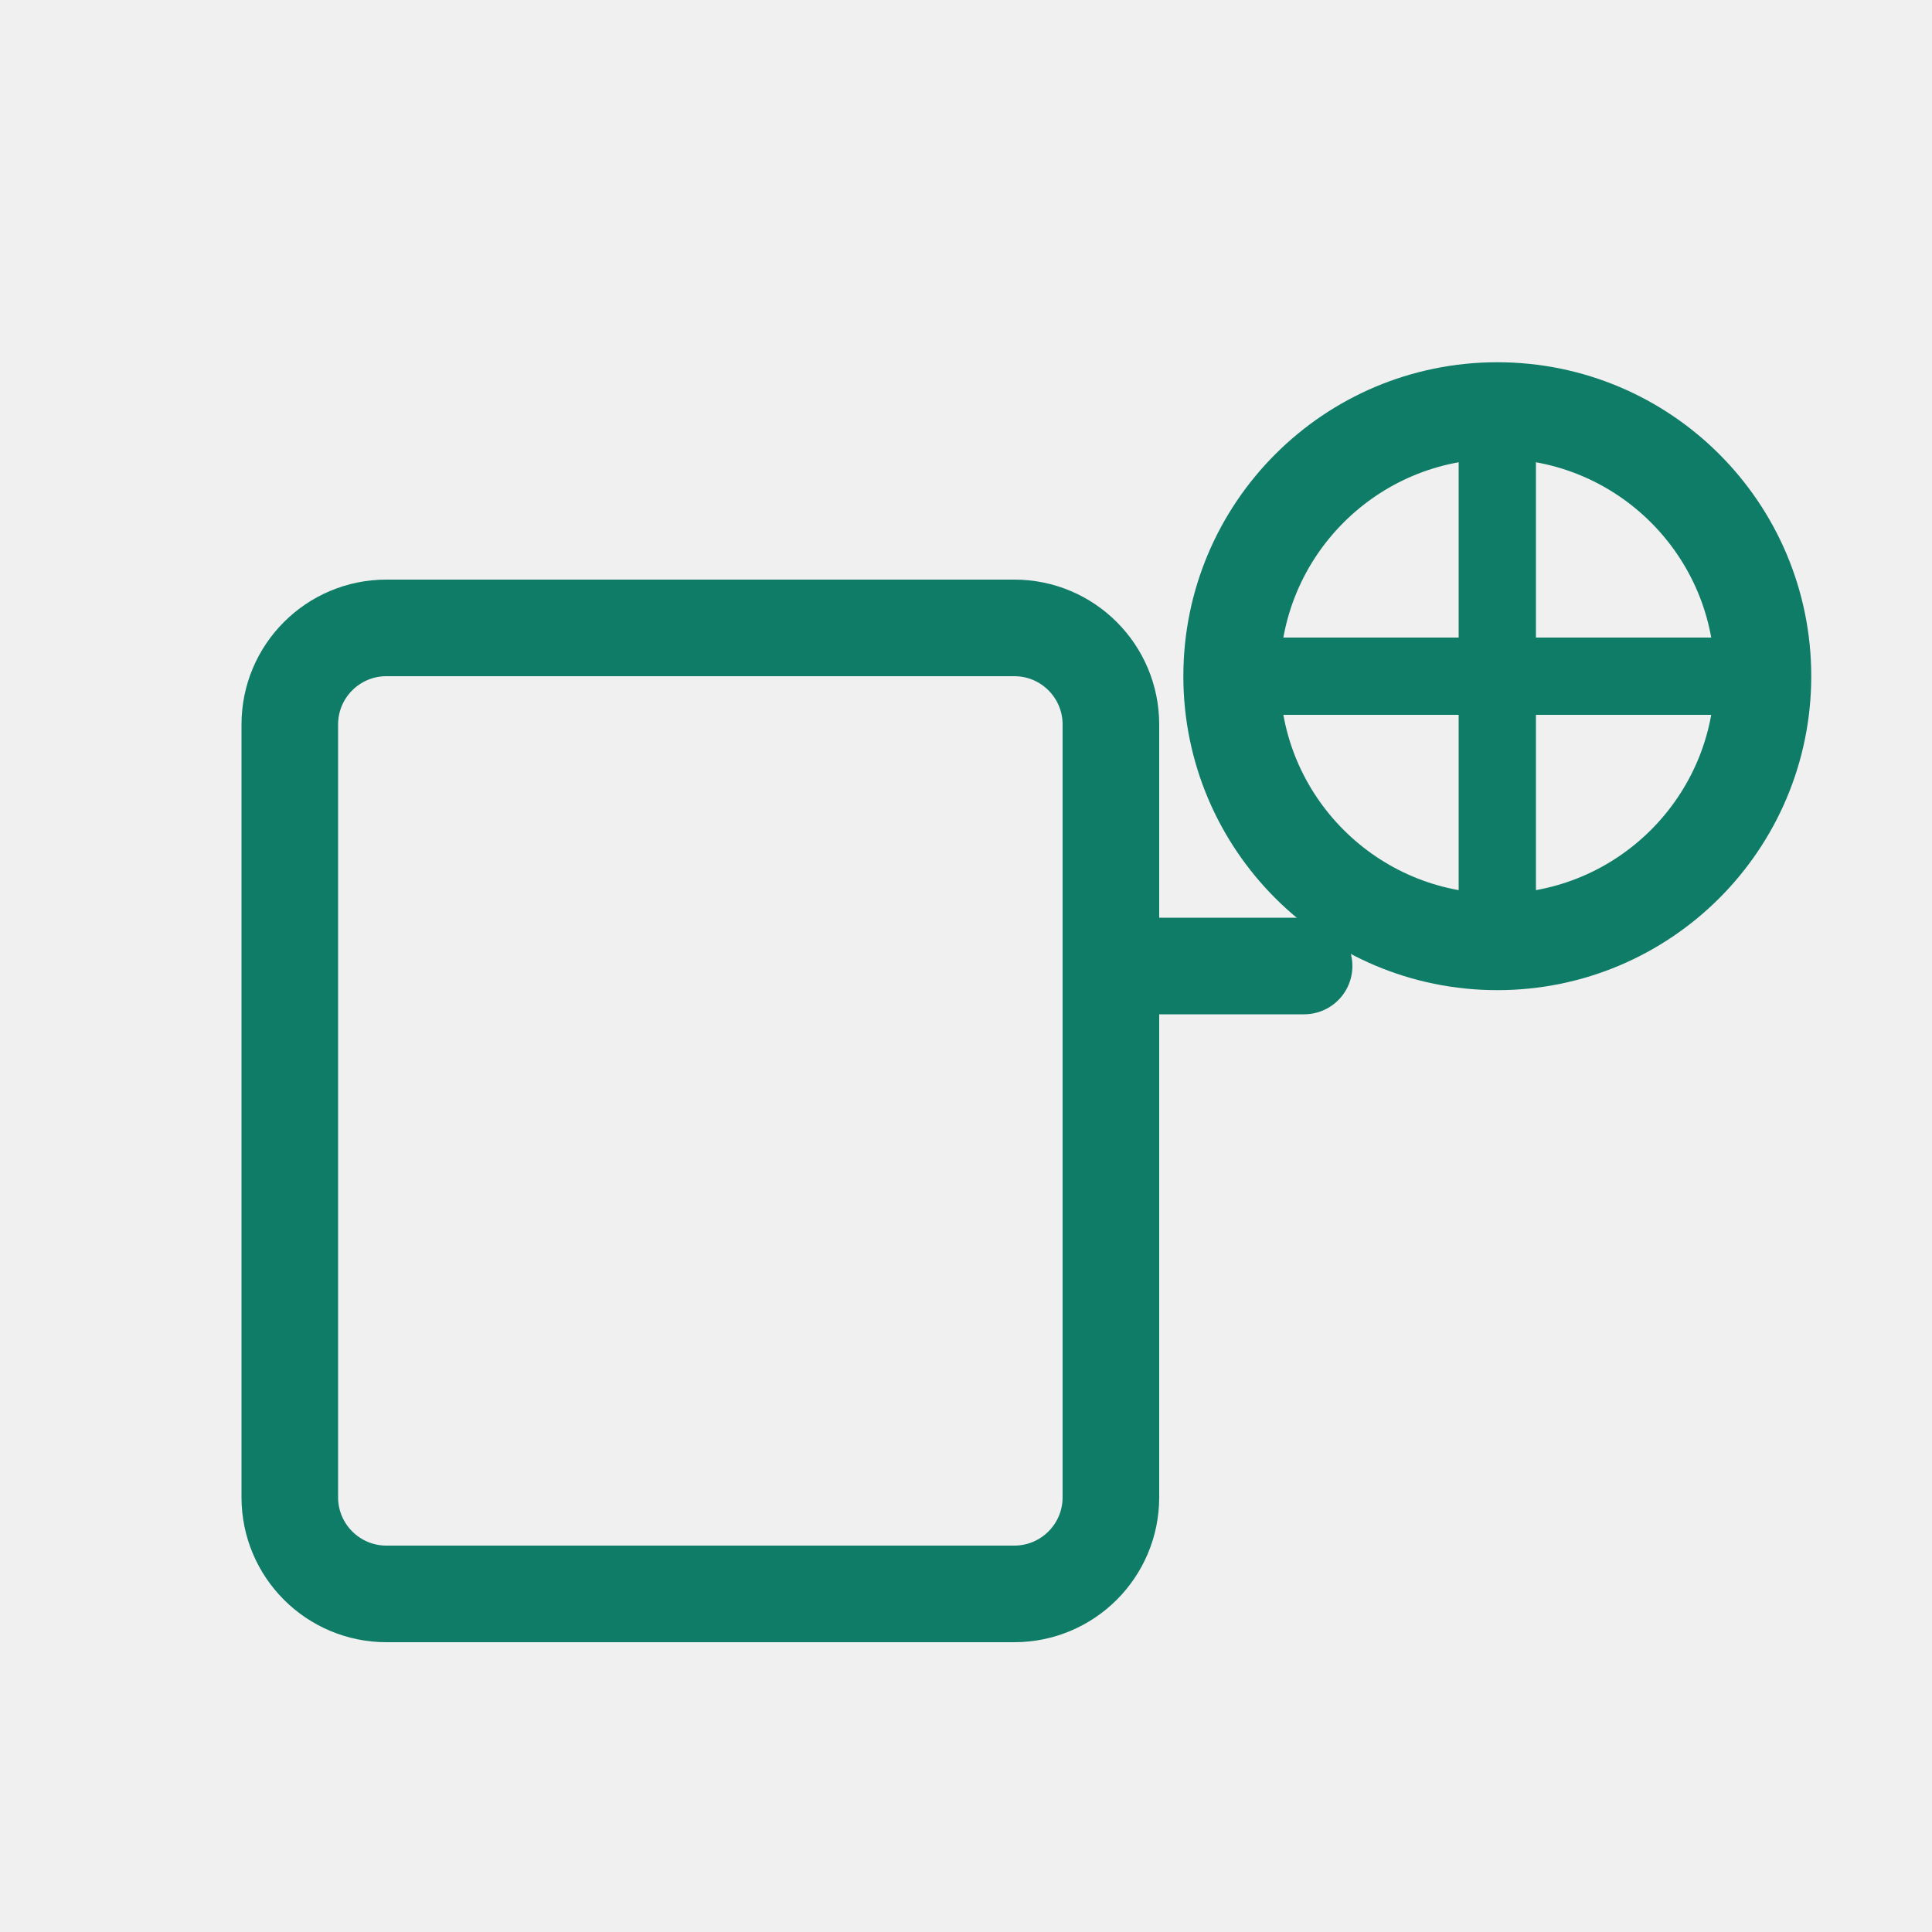
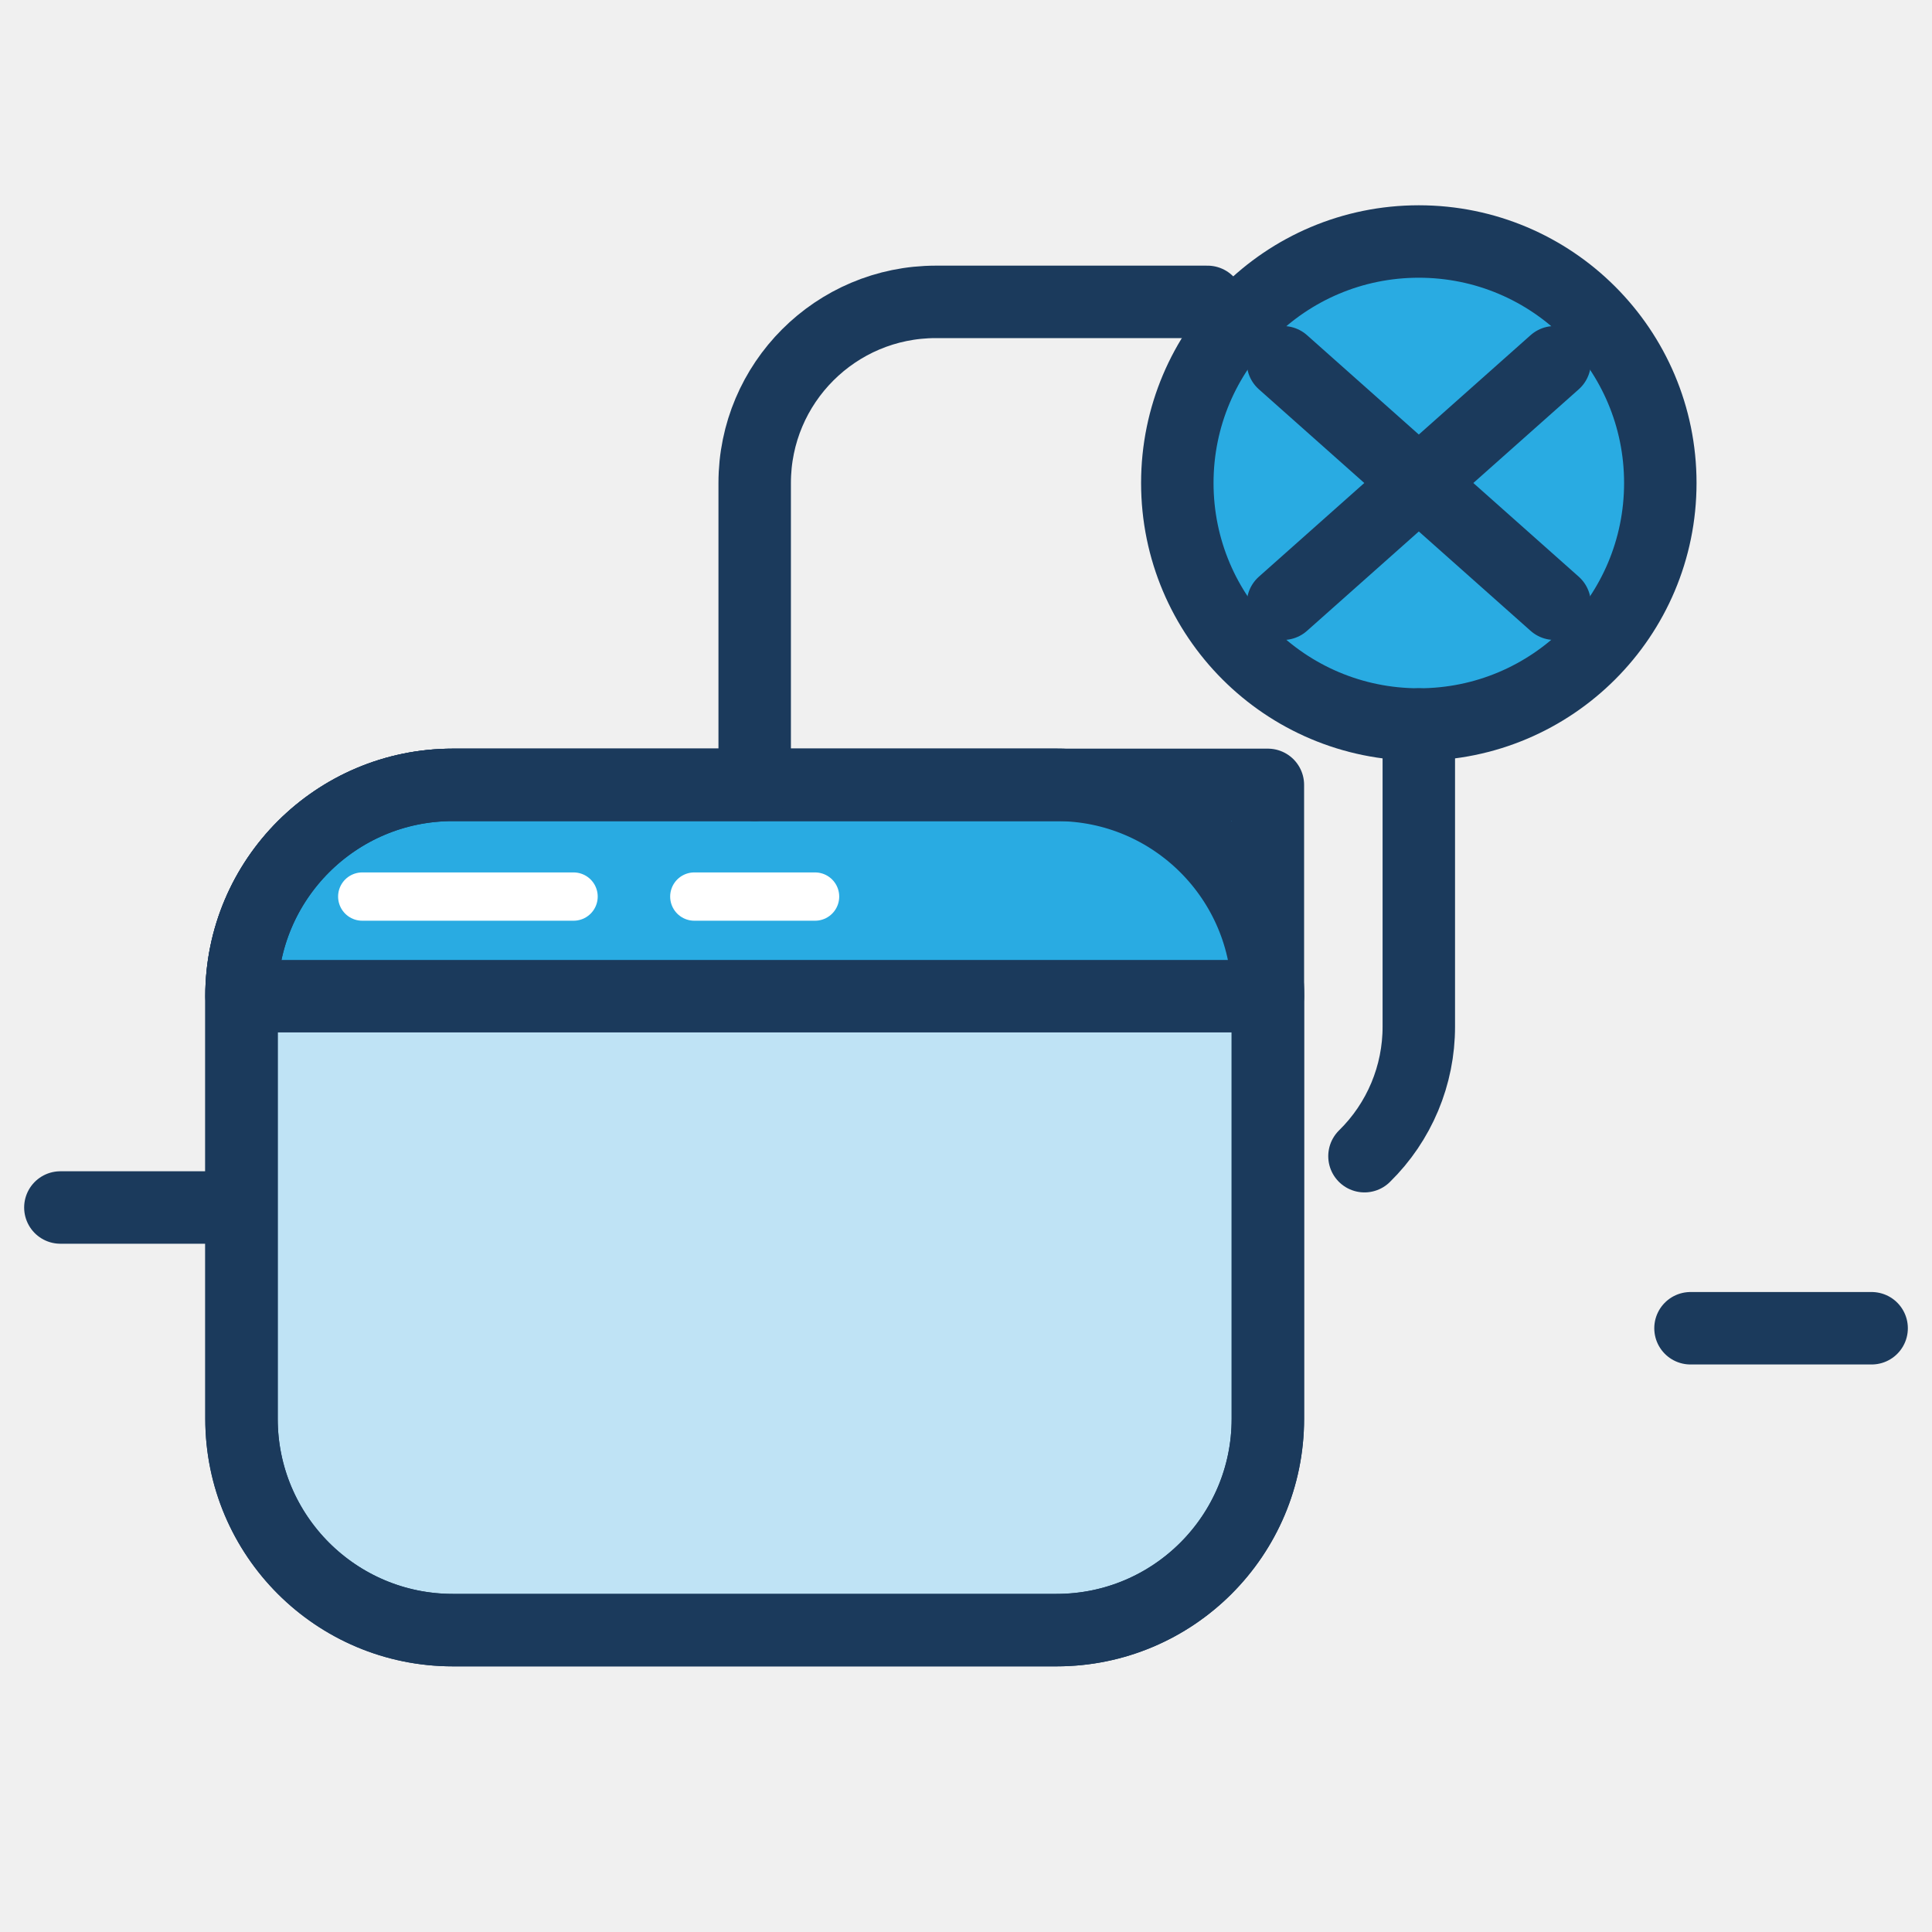
- <svg xmlns="http://www.w3.org/2000/svg" viewBox="0 0 40 40" fill="none" stroke="#0E7C66" stroke-width="2" stroke-linecap="round" stroke-linejoin="round">
-   <rect x="6" y="13" width="17" height="20" rx="2" />
-   <circle cx="31" cy="14" r="5.5" />
-   <path d="M31 8.5v11M25.5 14h11" stroke-width="1.6" />
-   <path d="M23 20h4" />
+ <svg xmlns="http://www.w3.org/2000/svg" viewBox="0 0 64 64">
+   <g stroke="#1B3A5C" stroke-width="2.4" stroke-linejoin="round" stroke-linecap="round">
+     <path d="M2 40 H8" fill="none" />
+     <path d="M56 44 h6" fill="none" />
+     <rect x="8" y="26" width="34" height="28" rx="7" fill="#BFE3F5" />
+     <path d="M8 33 a7 7 0 0 1 7-7 h27 v7 H8 z" fill="#29ABE2" />
+     <rect x="8" y="26" width="34" height="28" rx="7" fill="none" />
+     <path d="M25 26 V16 a6 6 0 0 1 6-6 h9" fill="none" />
+     <circle cx="47" cy="16" r="8" fill="#29ABE2" />
+     <path d="M47 24 v10 a6 6 0 0 1 -1.8 4.3" fill="none" />
+     <path d="M42.5 12 l9 8 M51.5 12 l-9 8" fill="none" />
+   </g>
+   <g stroke="#FFFFFF" stroke-width="1.6" stroke-linecap="round" fill="none">
+     <path d="M12 29.7 h7" />
+     <path d="M23 29.7 h4" />
+   </g>
</svg>
